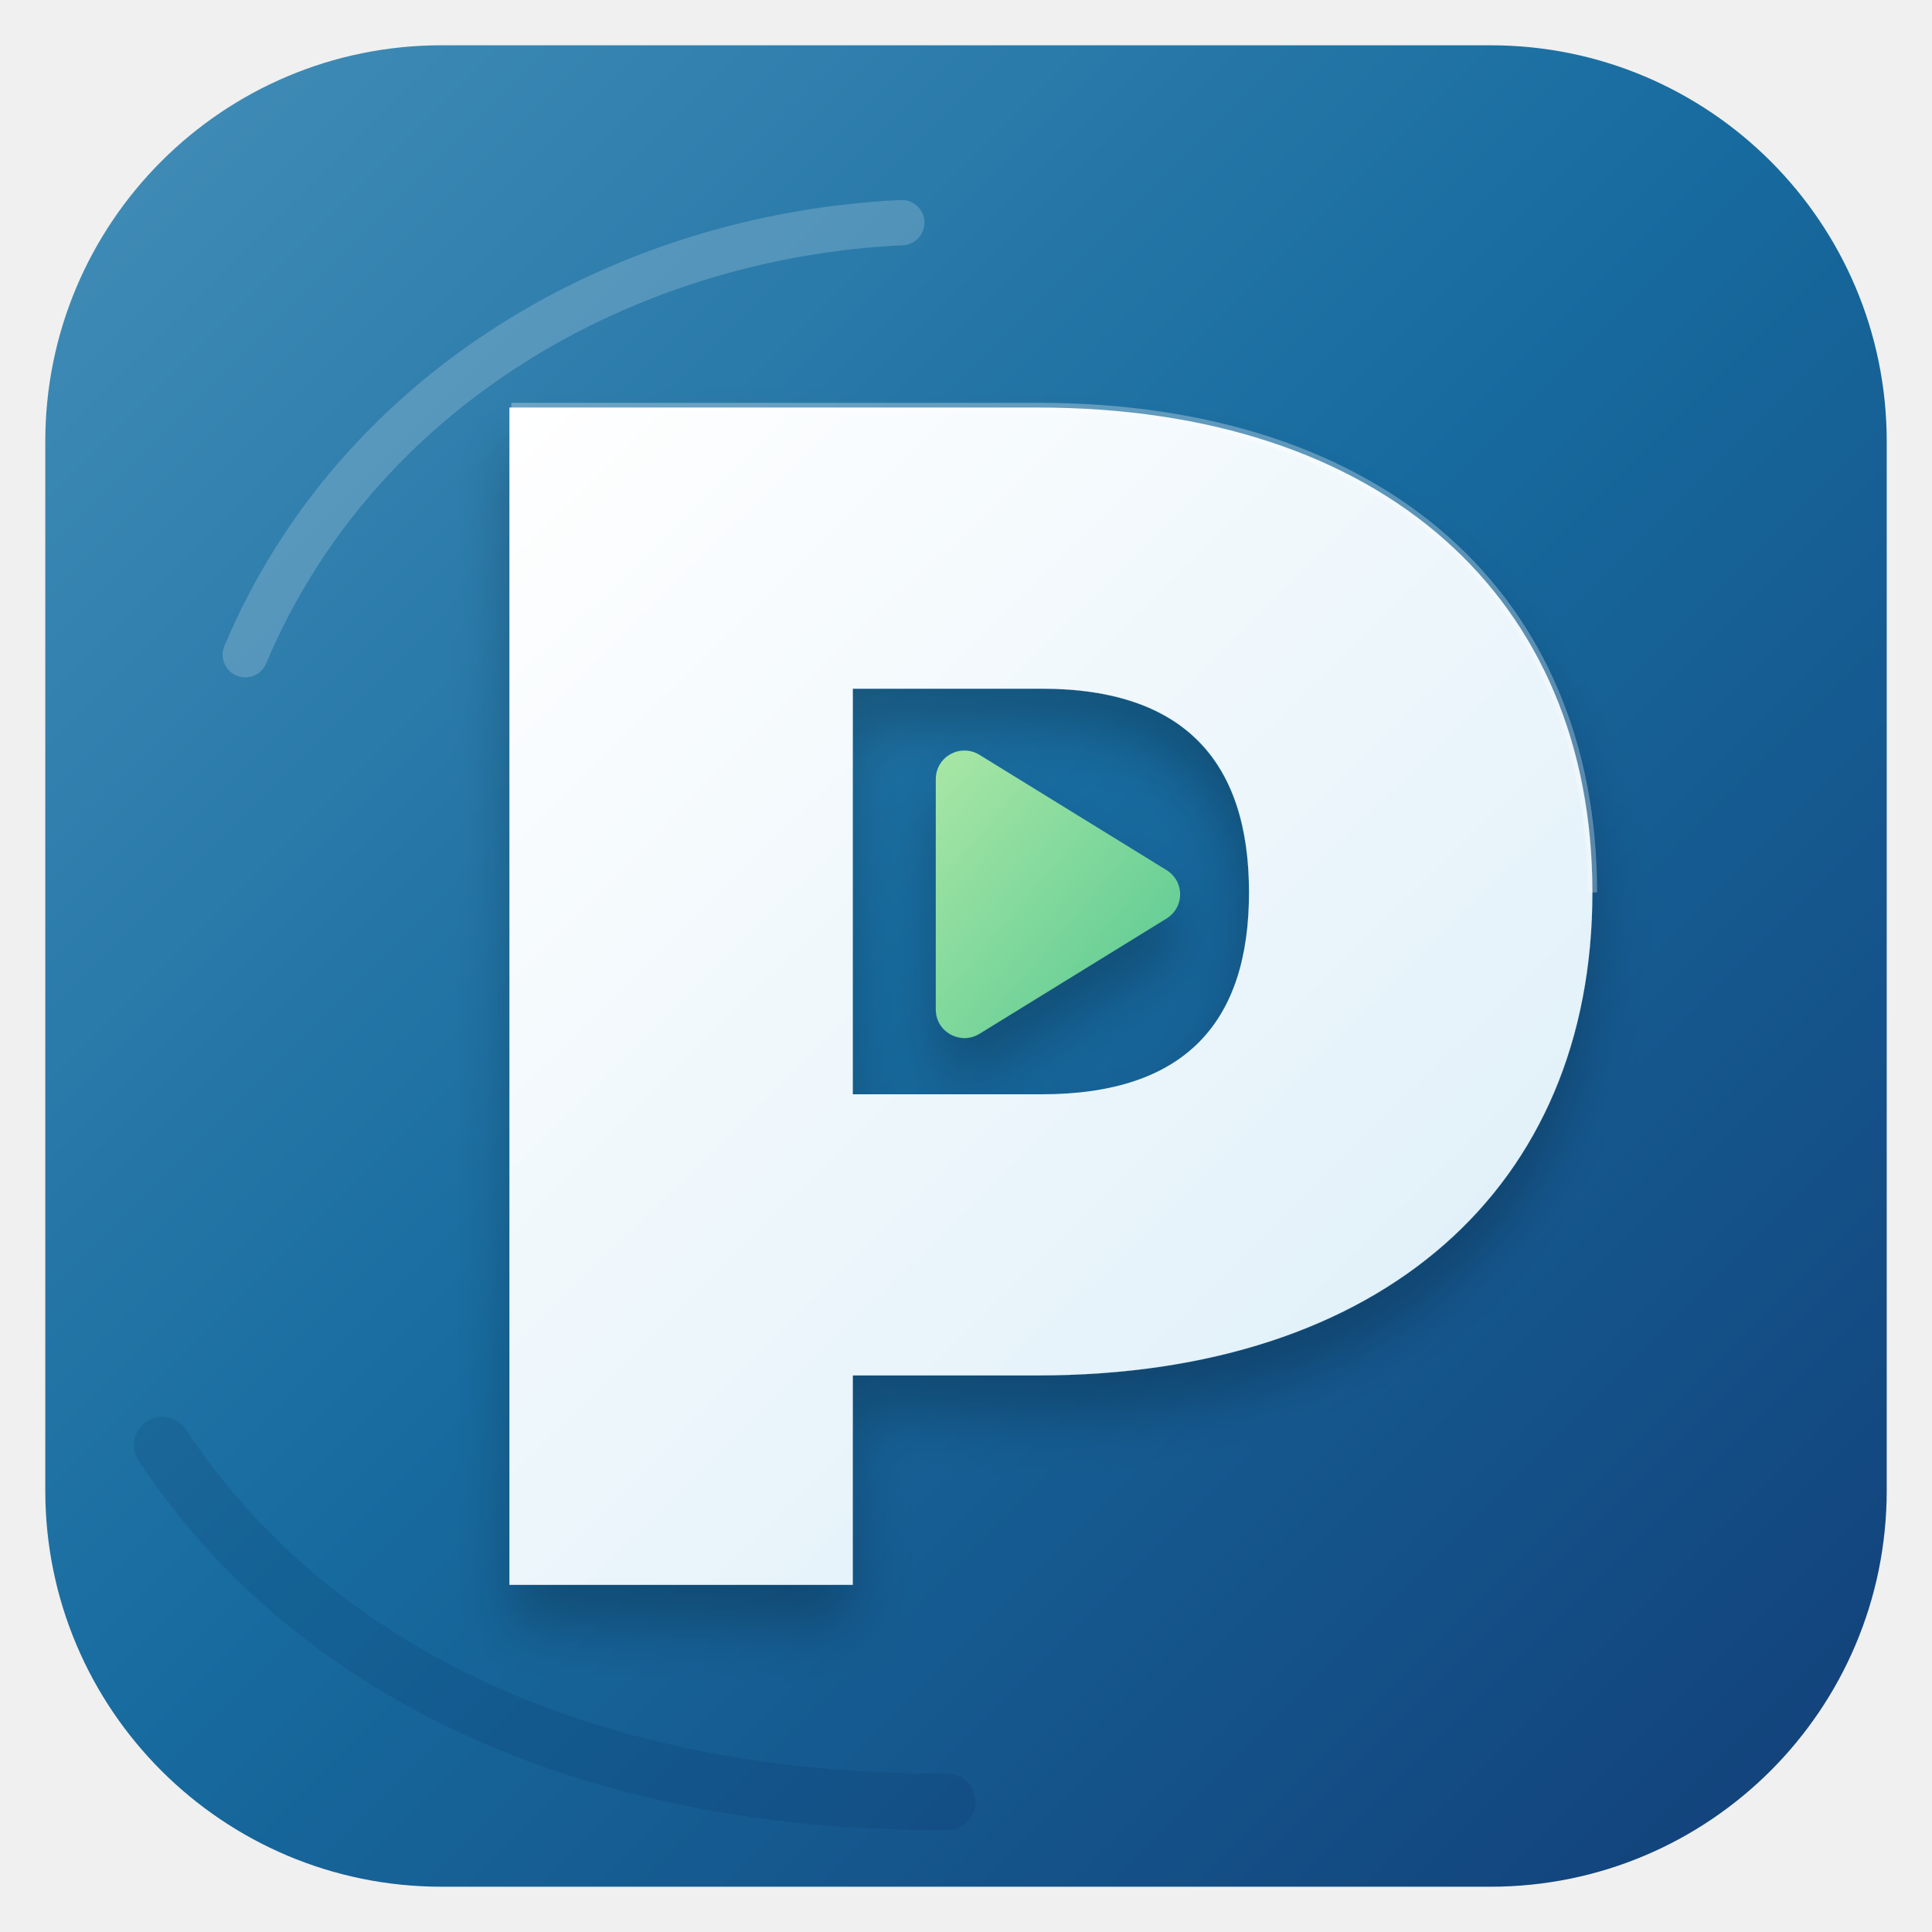
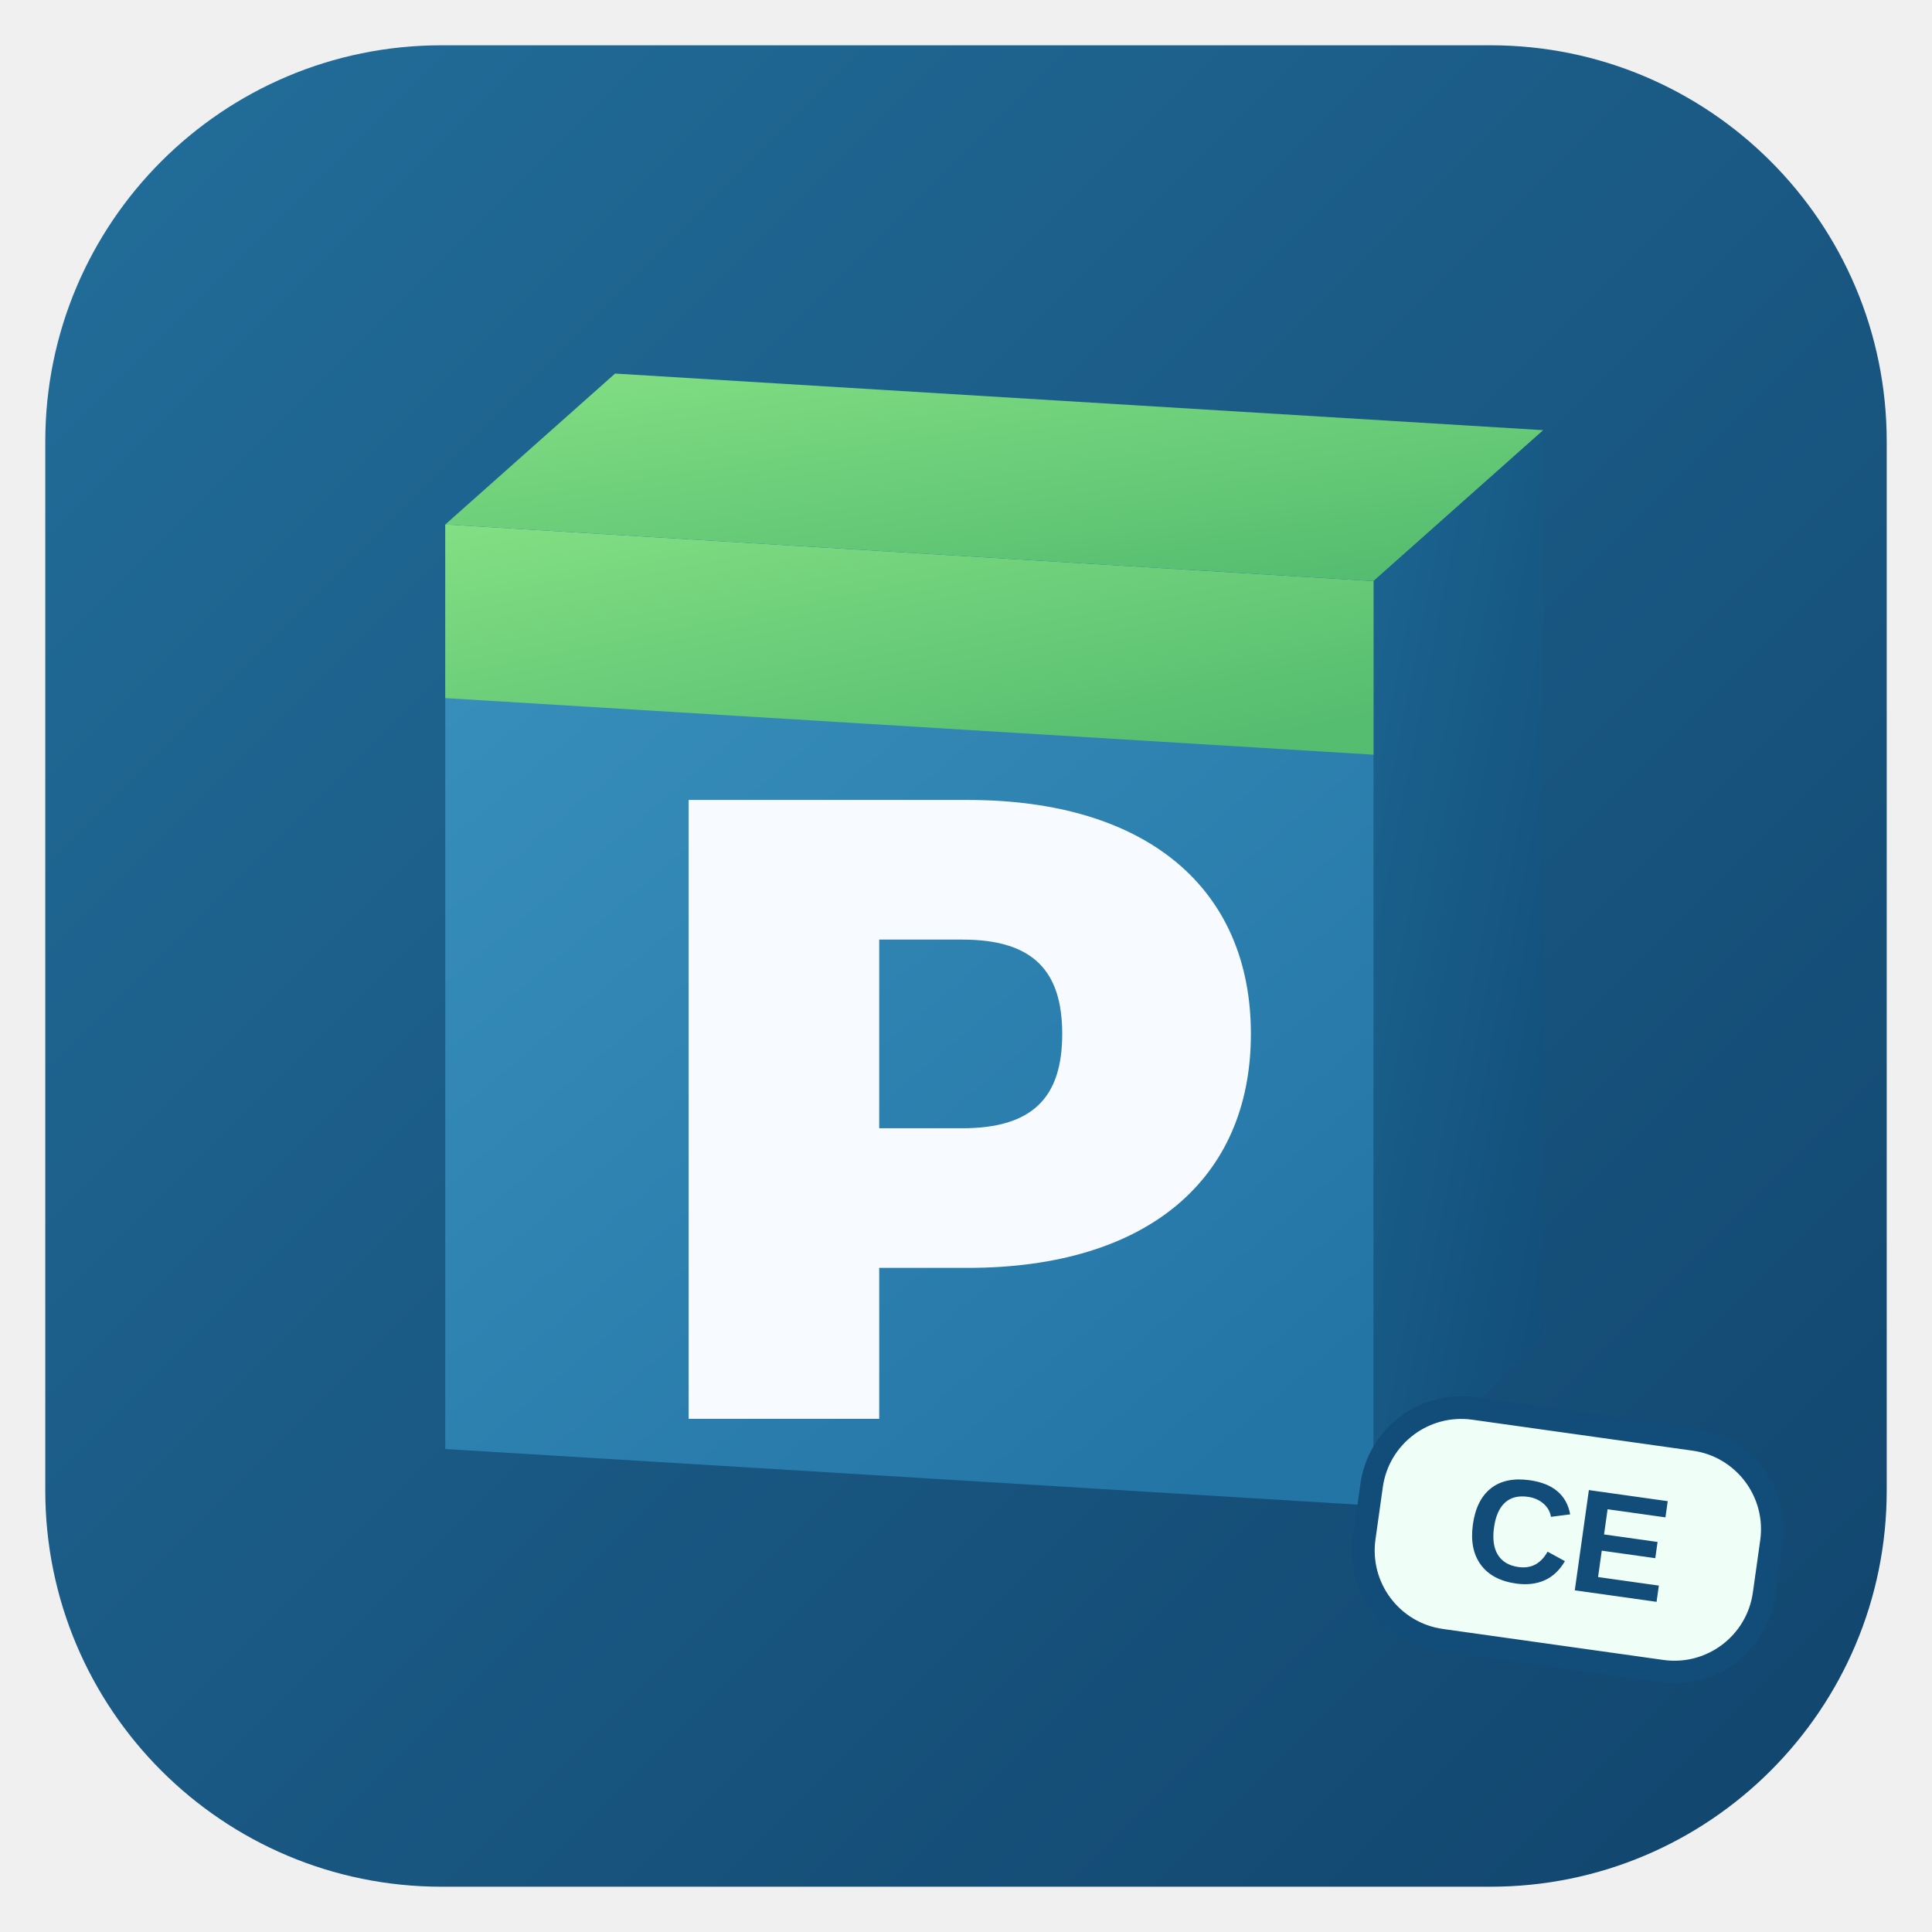
<svg xmlns="http://www.w3.org/2000/svg" viewBox="0 0 1024 1024">
  <defs>
-     <linearGradient id="tile" x1="0" y1="0" x2="1" y2="1">
-       <stop offset="0" stop-color="#438eb8" />
-       <stop offset="0.48" stop-color="#176b9f" />
-       <stop offset="1" stop-color="#123f78" />
+     <linearGradient id="background" x1="0" y1="0" x2="1" y2="1">
+       <stop offset="0" stop-color="#236f9c" />
+       <stop offset="1" stop-color="#10436b" />
    </linearGradient>
-     <linearGradient id="letter" x1="0" y1="0" x2="0.9" y2="1">
-       <stop offset="0" stop-color="#ffffff" />
-       <stop offset="1" stop-color="#dceef8" />
+     <clipPath id="tile">
+       <rect x="24" y="24" width="976" height="976" rx="210" />
+     </clipPath>
+     <linearGradient id="grass" x1="0" y1="0" x2="0.8" y2="1">
+       <stop offset="0" stop-color="#83df83" />
+       <stop offset="1" stop-color="#55bd70" />
    </linearGradient>
-     <linearGradient id="play" x1="0" y1="0" x2="1" y2="1">
-       <stop offset="0" stop-color="#a9e7a5" />
-       <stop offset="1" stop-color="#55c892" />
+     <linearGradient id="left-face" x1="0" y1="0" x2="0.8" y2="1">
+       <stop offset="0" stop-color="#3a91bd" />
+       <stop offset="1" stop-color="#2375a5" />
    </linearGradient>
-     <filter id="mark-shadow" x="-30%" y="-30%" width="160%" height="170%">
-       <feGaussianBlur in="SourceAlpha" stdDeviation="15" />
-       <feOffset dy="21" />
-       <feComponentTransfer>
-         <feFuncA type="linear" slope="0.23" />
-       </feComponentTransfer>
-       <feMerge>
-         <feMergeNode />
-         <feMergeNode in="SourceGraphic" />
-       </feMerge>
-     </filter>
+     <linearGradient id="right-face" x1="0.2" y1="0" x2="1" y2="1">
+       <stop offset="0" stop-color="#1b638f" />
+       <stop offset="1" stop-color="#124c78" />
+     </linearGradient>
  </defs>
-   <rect x="24" y="24" width="976" height="976" rx="210" fill="url(#tile)" />
-   <path d="M130 347C189 207 330 125 478 118" fill="none" stroke="#ffffff" stroke-opacity="0.19" stroke-width="24" stroke-linecap="round" />
-   <path d="M86 766C175 900 334 956 502 955" fill="none" stroke="#071f50" stroke-opacity="0.12" stroke-width="30" stroke-linecap="round" />
-   <g filter="url(#mark-shadow)">
-     <path fill="url(#letter)" fill-rule="evenodd" d="M270 216h280c183 0 294 101 294 257S733 729 550 729h-98v111H270V216Zm182 149v215h100c76 0 110-38 110-107s-34-108-110-108H452Z" />
-     <path d="M496 413c0-12 13-19 23-13l99 61c10 6 10 20 0 26l-99 61c-10 6-23-1-23-13V413Z" fill="url(#play)" />
+   <g clip-path="url(#tile)">
+     <rect width="1024" height="1024" fill="url(#background)" />
+     <path d="M236 278 326 198 818 228 728 308 236 278Z" fill="url(#grass)" />
+     <path d="M728 308 818 228V708L728 798V308Z" fill="url(#right-face)" />
+     <path d="M236 278 728 308V798L236 768V278Z" fill="url(#left-face)" />
+     <path d="M236 278 728 308V400L236 370V278Z" fill="url(#grass)" />
+     <path fill="#f7fbff" fill-rule="evenodd" d="M365 424h148c95 0 150 47 150 124s-55 124-150 124h-47v80H365V424Zm101 74v100h44c37 0 53-16 53-50s-16-50-53-50h-44Z" />
+     <g transform="rotate(8 830 816)">
+       <rect x="724" y="754" width="214" height="124" rx="48" fill="#effff8" stroke="#124c78" stroke-width="12" />
+       <text x="831" y="842" fill="#124c78" font-family="Arial, Helvetica, sans-serif" font-size="78" font-weight="700" text-anchor="middle">CE</text>
+     </g>
  </g>
-   <path d="M271 216h279c183 0 294 101 294 257" fill="none" stroke="#ffffff" stroke-opacity="0.30" stroke-width="5" />
</svg>
